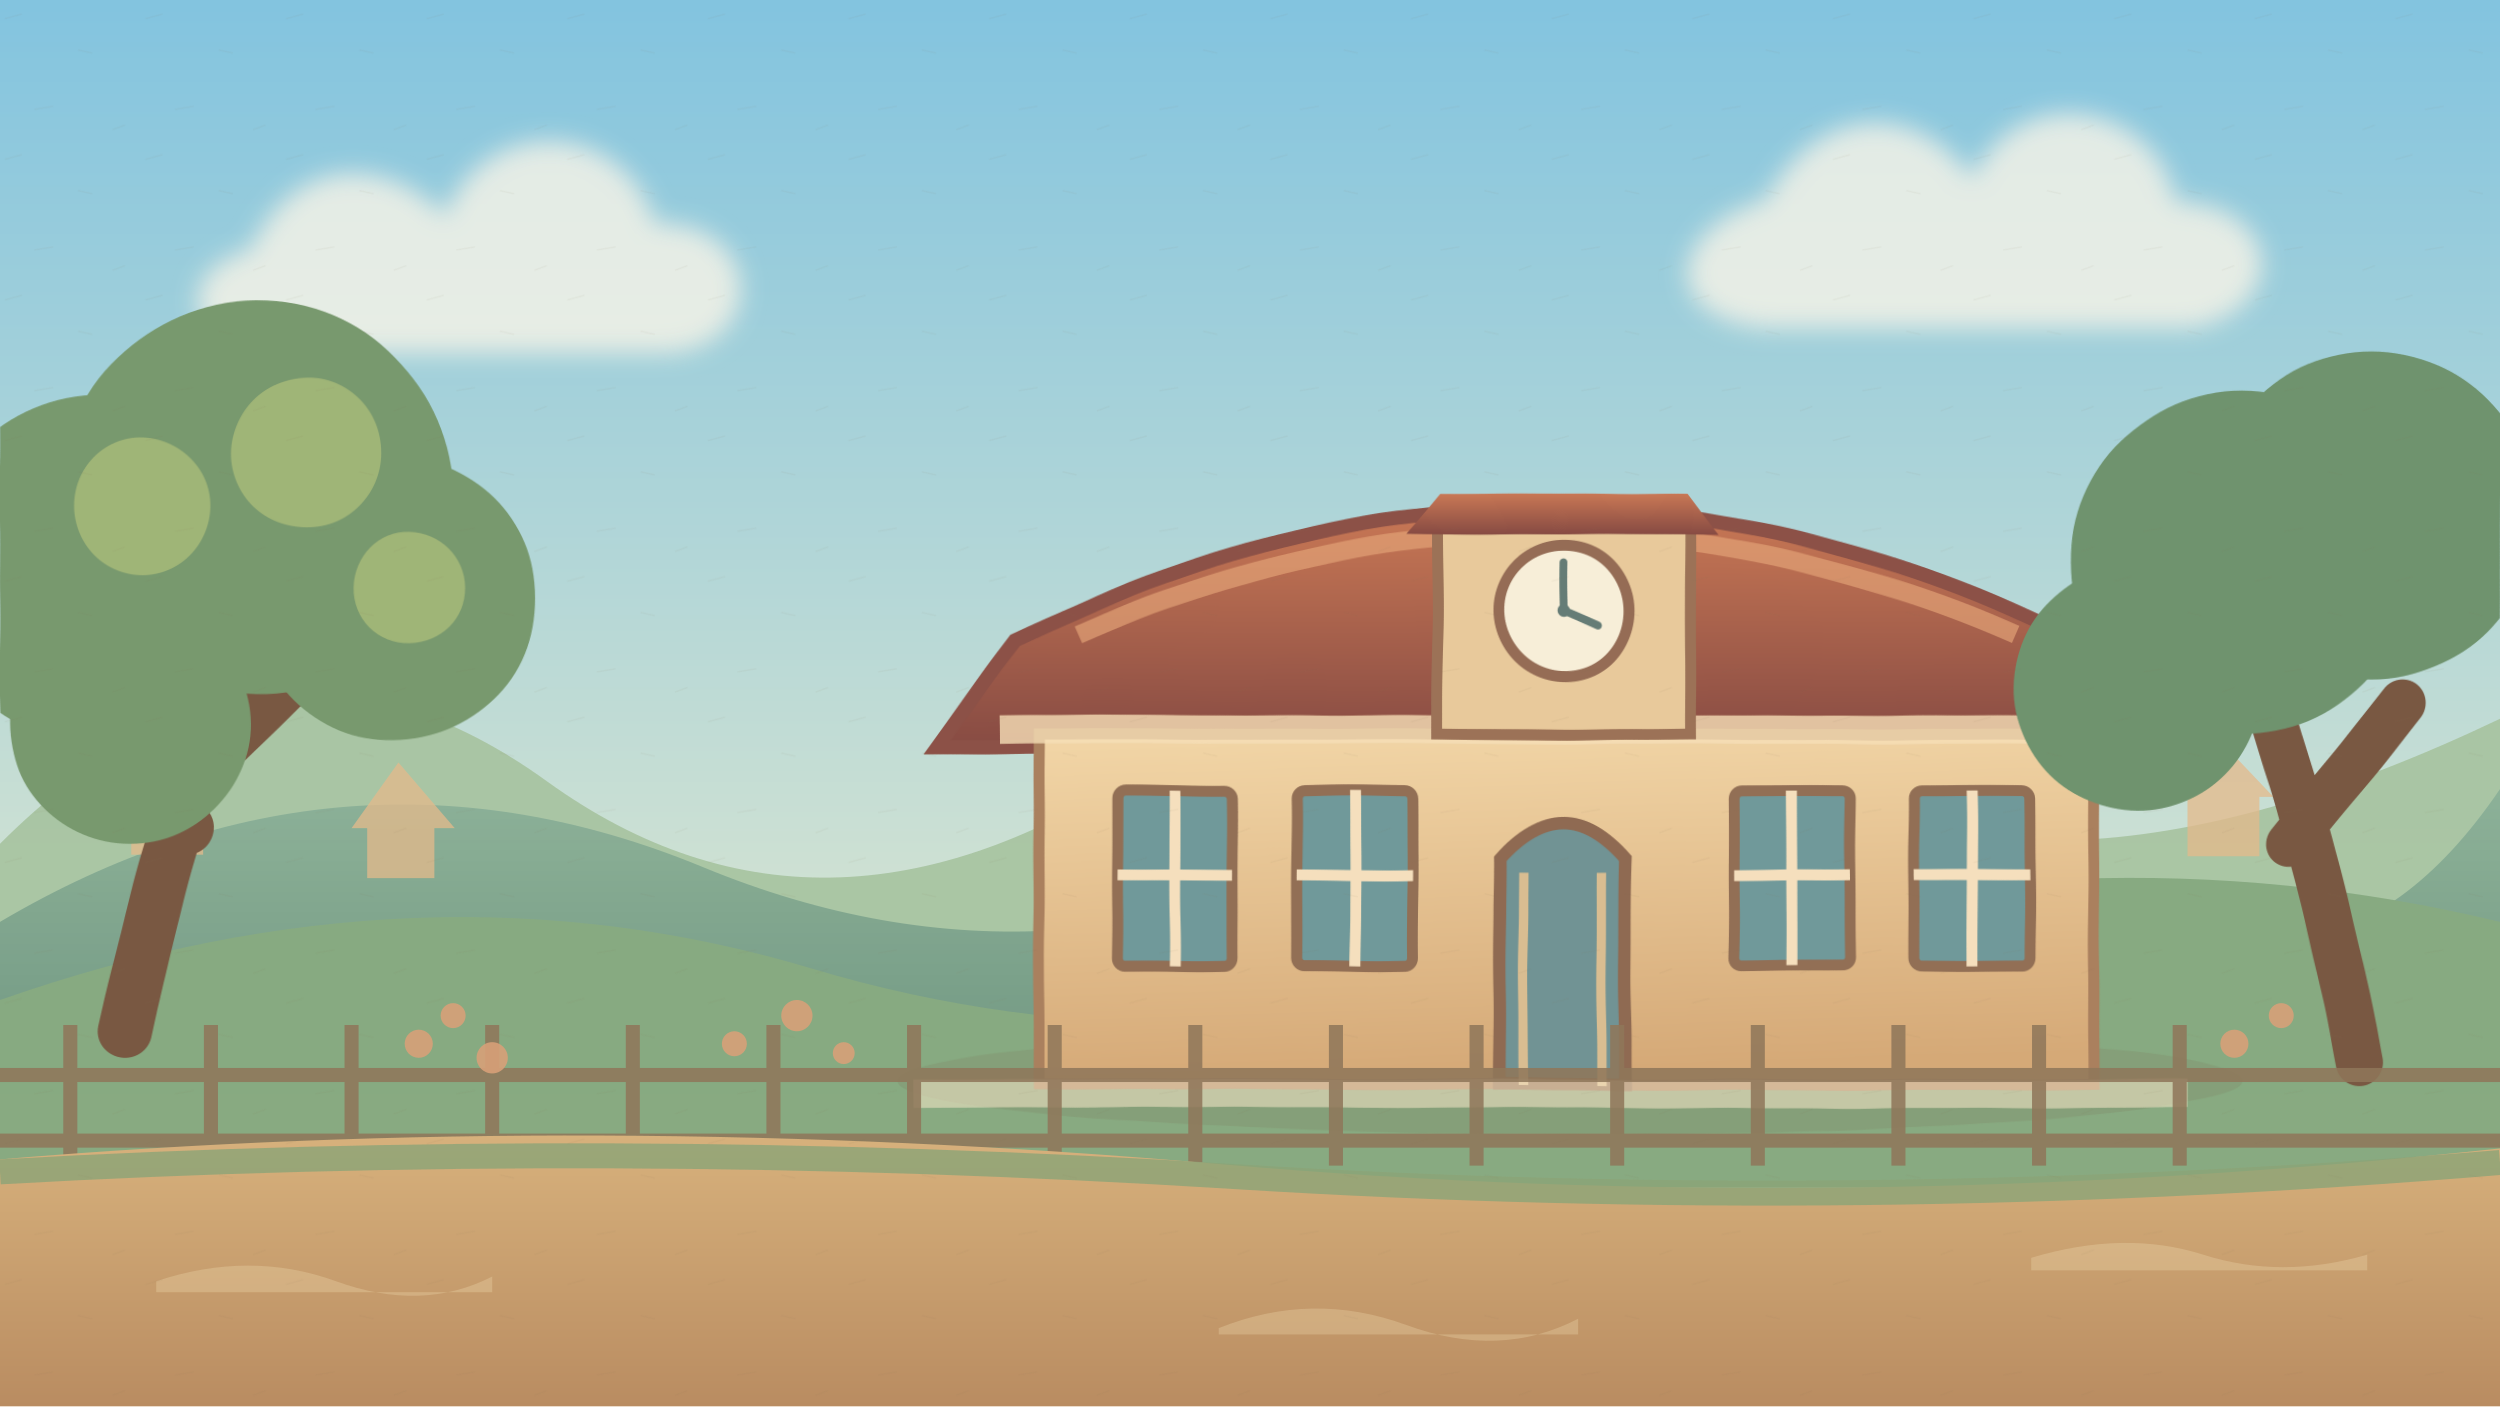
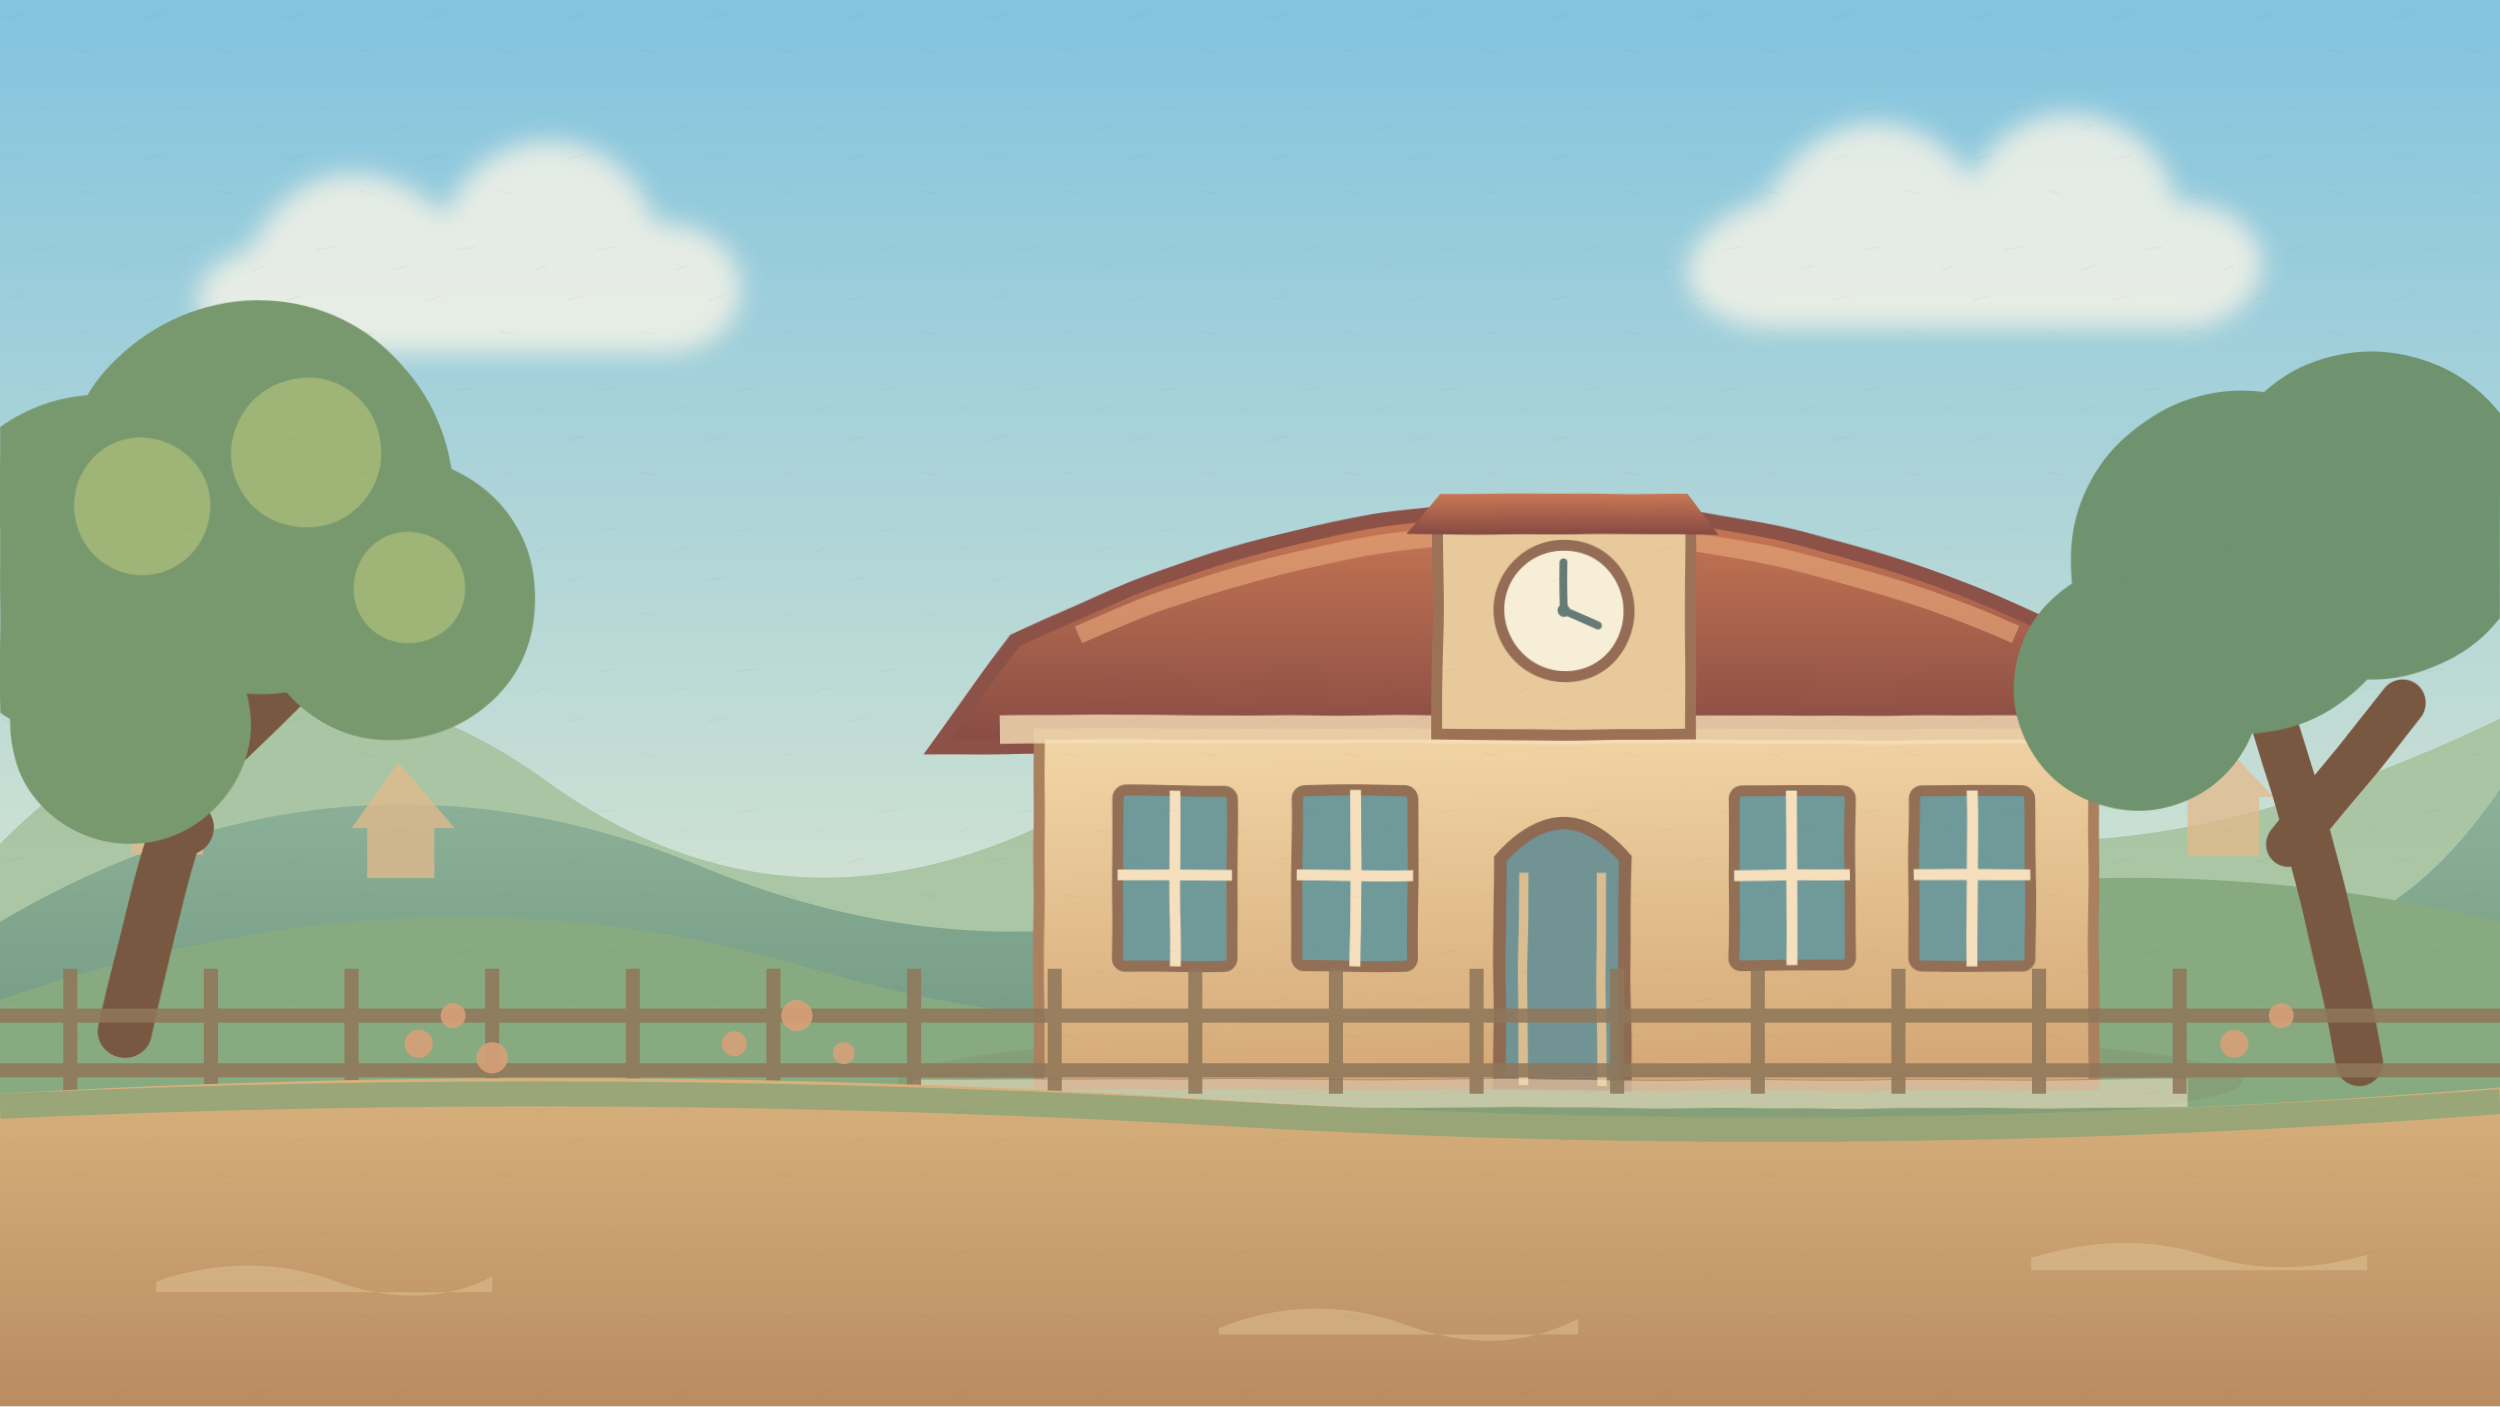
<svg xmlns="http://www.w3.org/2000/svg" viewBox="0 0 1600 900" width="1600" height="900">
  <defs>
    <linearGradient id="sky" x2="0" y2="1">
      <stop stop-color="#83c4df" />
      <stop offset=".72" stop-color="#d9e5d1" />
      <stop offset="1" stop-color="#f7e5c2" />
    </linearGradient>
    <linearGradient id="wall" x2=".1" y2="1">
      <stop stop-color="#f2d6a7" />
      <stop offset="1" stop-color="#d5a977" />
    </linearGradient>
    <linearGradient id="roof" x2="0" y2="1">
      <stop stop-color="#c97855" />
      <stop offset="1" stop-color="#874b43" />
    </linearGradient>
    <linearGradient id="earth" x2="0" y2="1">
      <stop stop-color="#d7b17c" />
      <stop offset="1" stop-color="#b98c61" />
    </linearGradient>
    <linearGradient id="hill" x2="0" y2="1">
      <stop stop-color="#8fb59a" />
      <stop offset="1" stop-color="#668c78" />
    </linearGradient>
    <filter id="wash" x="-5%" y="-5%" width="110%" height="110%">
      <feTurbulence type="fractalNoise" baseFrequency=".012" numOctaves="2" seed="12" result="n" />
      <feDisplacementMap in="SourceGraphic" in2="n" scale="2.4" xChannelSelector="R" yChannelSelector="G" />
    </filter>
    <filter id="soft">
      <feGaussianBlur stdDeviation="8" />
    </filter>
    <pattern id="paper" width="90" height="90" patternUnits="userSpaceOnUse">
      <path d="M3 12l11-3M50 32l9 2M22 70l12-2M72 83l8-3" stroke="#806b50" stroke-width="1" opacity=".12" />
    </pattern>
  </defs>
  <rect width="1600" height="900" fill="url(#sky)" />
  <g fill="#fff7e8" opacity=".75" filter="url(#soft)">
    <path d="M160 160c30-65 90-58 125-22 24-66 115-63 134 5 67-3 76 76 10 83H182c-70-2-70-54-22-66z" />
    <path d="M1130 128c35-66 100-61 132-14 31-66 120-47 130 15 65 0 78 66 12 81h-275c-73-8-58-66 1-82z" />
  </g>
  <g opacity=".95">
    <path d="M0 540Q170 370 350 500T740 486T1120 475T1600 460V710H0Z" fill="#a8c4a2" />
    <path d="M0 590Q220 460 450 555T900 526T1300 542T1600 505V740H0Z" fill="url(#hill)" />
    <path d="M0 640Q270 545 520 620T1050 610T1600 590V760H0Z" fill="#83a77d" />
  </g>
  <g opacity=".75" fill="#e4b98b">
    <path d="M75 510l28-40 35 40z" />
    <rect x="84" y="508" width="46" height="39" />
    <path d="M225 530l30-42 36 42z" />
    <rect x="235" y="528" width="43" height="34" />
    <path d="M1390 510l27-40 38 40z" />
    <rect x="1400" y="508" width="46" height="40" />
  </g>
  <g filter="url(#wash)">
    <ellipse cx="1005" cy="692" rx="430" ry="34" fill="#7b6d55" opacity=".18" />
    <path d="M650 410Q990 240 1330 410L1380 478H600Z" fill="url(#roof)" stroke="#8c5147" stroke-width="9" />
    <path d="M690 406Q990 275 1290 406" fill="none" stroke="#e3a276" stroke-width="12" opacity=".68" />
    <path d="M665 470H1340V694H665Z" fill="url(#wall)" stroke="#aa805e" stroke-width="7" />
    <path d="M640 467H1360" stroke="#f6dfb7" stroke-width="18" opacity=".8" />
    <path d="M920 335H1082V470H920Z" fill="#e8c99b" stroke="#9c7257" stroke-width="7" />
    <path d="M900 342H1100L1080 316H922Z" fill="url(#roof)" />
    <circle cx="1001" cy="391" r="42" fill="#f7eed8" stroke="#956c55" stroke-width="7" />
    <circle cx="1001" cy="391" r="4" fill="#657c76" />
    <path d="M1001 391V360M1001 391L1023 400" stroke="#657c76" stroke-width="5" stroke-linecap="round" />
    <g fill="#70999a" stroke="#926f55" stroke-width="7">
      <rect x="715" y="506" width="74" height="112" rx="5" />
      <rect x="830" y="506" width="74" height="112" rx="5" />
      <rect x="1110" y="506" width="74" height="112" rx="5" />
      <rect x="1225" y="506" width="74" height="112" rx="5" />
    </g>
    <g stroke="#f5dfbd" stroke-width="7">
      <path d="M752 506v112M715 560h74M867 506v112M830 560h74M1147 506v112M1110 560h74M1262 506v112M1225 560h74" />
    </g>
    <path d="M960 694V550Q1000 505 1040 550V694Z" fill="#719394" stroke="#8f6a52" stroke-width="8" />
    <path d="M975 695v-136M1025 695v-136" stroke="#d9bd91" stroke-width="6" />
    <path d="M585 700H1400" stroke="#f7e7c9" stroke-width="18" opacity=".55" />
  </g>
  <g filter="url(#wash)">
    <path d="M80 660Q110 520 170 360M120 530L48 442M145 474L230 390" fill="none" stroke="#795842" stroke-width="34" stroke-linecap="round" />
    <g fill="#78996e">
      <circle cx="65" cy="365" r="112" />
      <circle cx="164" cy="318" r="126" />
      <circle cx="252" cy="383" r="91" />
      <circle cx="83" cy="463" r="77" />
    </g>
    <g fill="#a9bb79" opacity=".8">
      <circle cx="91" cy="324" r="44" />
      <circle cx="196" cy="290" r="48" />
      <circle cx="262" cy="376" r="36" />
    </g>
    <path d="M1510 680Q1480 520 1420 360M1465 540L1538 450" fill="none" stroke="#795842" stroke-width="30" stroke-linecap="round" />
    <g fill="#6f936e">
      <circle cx="1435" cy="360" r="110" />
      <circle cx="1518" cy="330" r="105" />
      <circle cx="1368" cy="440" r="79" />
    </g>
  </g>
  <g stroke="#8e7659" stroke-width="9" fill="none" opacity=".86">
-     <path d="M0 688H1600M0 730H1600" />
-     <path d="M45 656v90m90-90v90m90-90v90m90-90v90m90-90v90m90-90v90m90-90v90m90-90v90m90-90v90m90-90v90m90-90v90m90-90v90m90-90v90m90-90v90m90-90v90m90-90v90" />
+     <path d="M0 650H1600M0 685H1600" />
+     <path d="M45 620v80m90-80v80m90-80v80m90-80v80m90-80v80m90-80v80m90-80v80m90-80v80m90-80v80m90-80v80m90-80v80m90-80v80m90-80v80m90-80v80m90-80v80m90-80v80" />
  </g>
  <g fill="#d7a078" opacity=".9">
    <circle cx="268" cy="668" r="9" />
    <circle cx="290" cy="650" r="8" />
    <circle cx="315" cy="677" r="10" />
    <circle cx="470" cy="668" r="8" />
    <circle cx="510" cy="650" r="10" />
    <circle cx="540" cy="674" r="7" />
    <circle cx="1430" cy="668" r="9" />
    <circle cx="1460" cy="650" r="8" />
  </g>
-   <path d="M0 742Q380 710 780 745T1600 735V900H0Z" fill="url(#earth)" />
-   <path d="M0 750Q390 728 790 753T1600 744" fill="none" stroke="#8ba477" stroke-width="16" opacity=".8" />
+   <path d="M0 700Q380 678 780 704T1600 696V900H0Z" fill="url(#earth)" />
+   <path d="M0 708Q390 690 790 713T1600 705" fill="none" stroke="#8ba477" stroke-width="16" opacity=".8" />
  <g fill="#f6e4b8" opacity=".28">
    <path d="M100 820q60-20 115 0t100-3v10H100z" />
    <path d="M780 850q60-24 120-2t110-4v10H780z" />
    <path d="M1300 805q60-18 110-2t105 0v10h-215z" />
  </g>
  <rect width="1600" height="900" fill="url(#paper)" opacity=".45" />
</svg>
